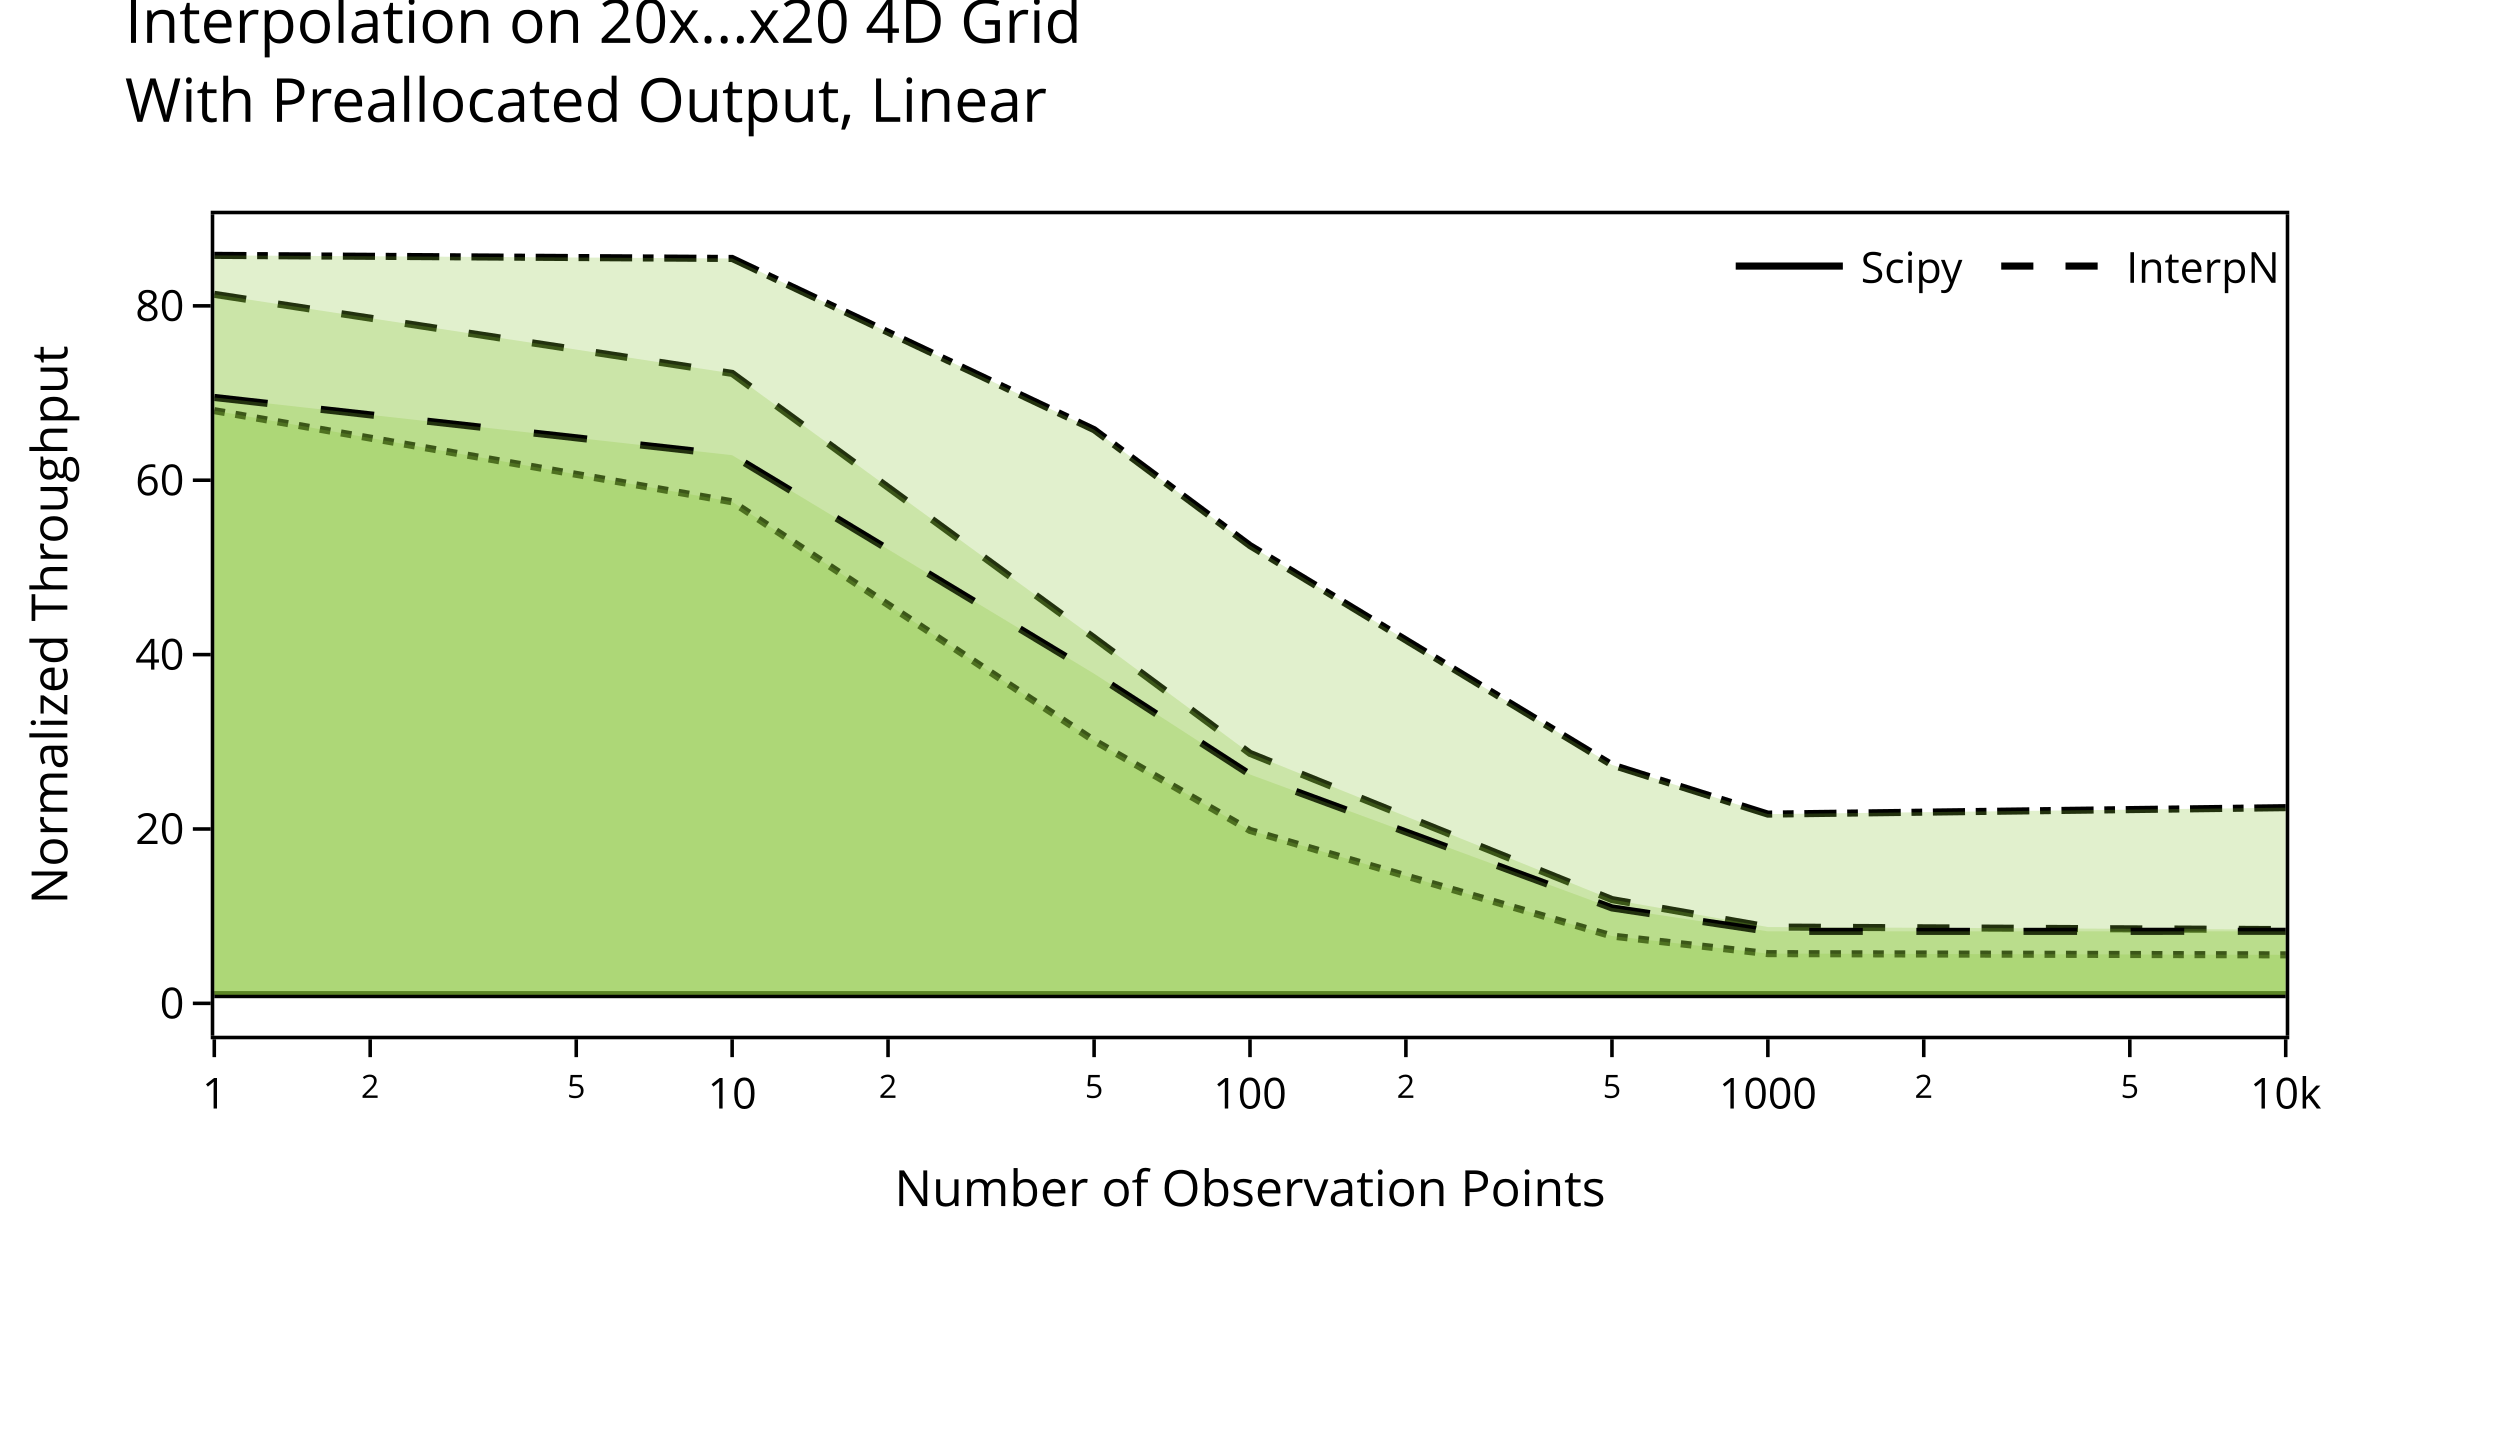
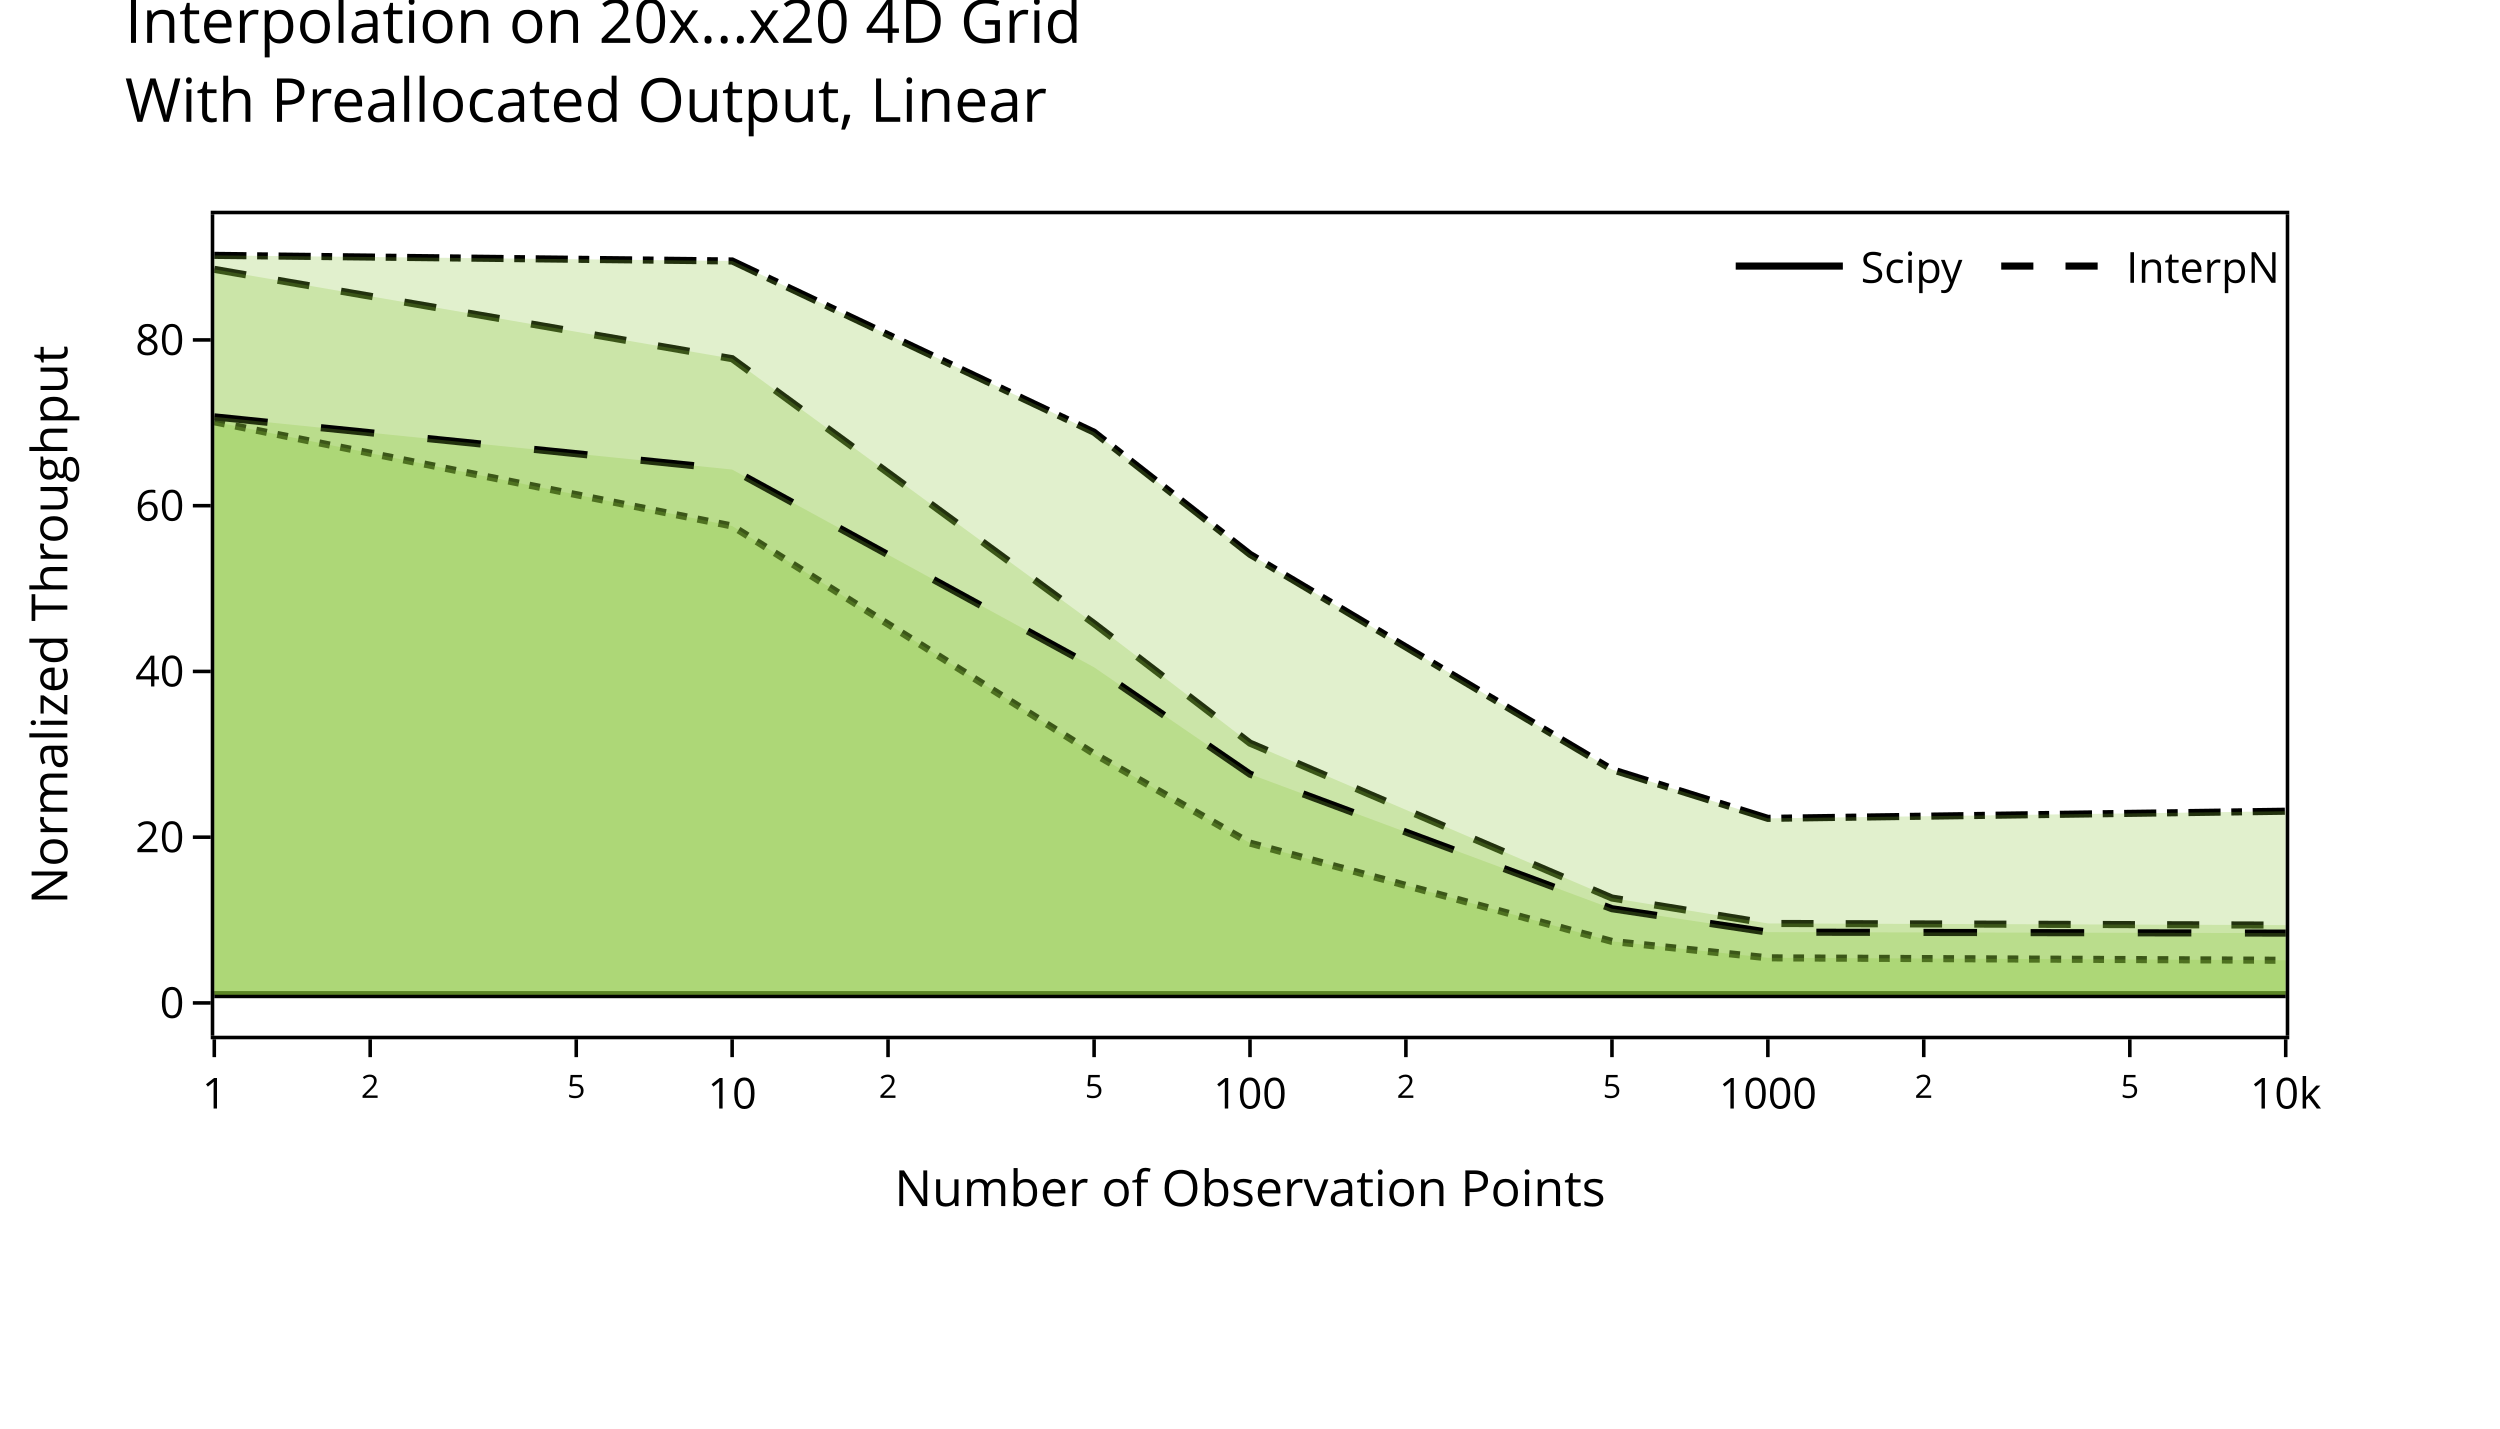
<svg xmlns="http://www.w3.org/2000/svg" class="main-svg" width="700" height="400" style="" viewBox="0 0 700 400">
  <rect x="0" y="0" width="700" height="400" style="fill: rgb(0, 0, 0); fill-opacity: 0;" />
-   <defs id="defs-bef855">
+   <defs id="defs-eb4628">
    <g class="clips">
-       <clipPath id="clipbef855xyplot" class="plotclip">
+       <clipPath id="clipeb4628xyplot" class="plotclip">
        <rect width="580" height="230" />
      </clipPath>
-       <clipPath class="axesclip" id="clipbef855x">
+       <clipPath class="axesclip" id="clipeb4628x">
        <rect x="60" y="0" width="580" height="400" />
      </clipPath>
-       <clipPath class="axesclip" id="clipbef855y">
+       <clipPath class="axesclip" id="clipeb4628y">
        <rect x="0" y="60" width="700" height="230" />
      </clipPath>
-       <clipPath class="axesclip" id="clipbef855xy">
+       <clipPath class="axesclip" id="clipeb4628xy">
        <rect x="60" y="60" width="580" height="230" />
      </clipPath>
    </g>
    <g class="gradients" />
    <g class="patterns" />
  </defs>
  <g class="bglayer">
    <rect class="bg" x="60" y="60" width="580" height="230" style="fill: rgb(0, 0, 0); fill-opacity: 0; stroke-width: 0;" />
  </g>
  <g class="layer-below">
    <g class="imagelayer" />
    <g class="shapelayer" />
  </g>
  <g class="cartesianlayer">
    <g class="subplot xy">
      <g class="layer-subplot">
        <g class="shapelayer" />
        <g class="imagelayer" />
      </g>
      <g class="minor-gridlayer">
        <g class="x" />
        <g class="y" />
      </g>
      <g class="gridlayer">
        <g class="x" />
        <g class="y" />
      </g>
      <g class="zerolinelayer" />
      <g class="layer-between">
        <g class="shapelayer" />
        <g class="imagelayer" />
      </g>
      <path class="xlines-below" />
      <path class="ylines-below" />
      <g class="overlines-below" />
      <g class="xaxislayer-below" />
      <g class="yaxislayer-below" />
      <g class="overaxes-below" />
      <g class="overplot">
-         <g class="xy" transform="translate(60,60)" clip-path="url(#clipbef855xyplot)">
+         <g class="xy" transform="translate(60,60)" clip-path="url(#clipeb4628xyplot)">
          <g class="scatterlayer mlayer">
-             <g class="trace scatter trace6977dd" style="stroke-miterlimit: 2; opacity: 1;">
+             <g class="trace scatter trace35195b" style="stroke-miterlimit: 2; opacity: 1;">
              <g class="fills" />
              <g class="errorbars" />
              <g class="lines">
                <path class="js-line" d="M0,218.5L580,218.5" style="vector-effect: none; fill: none; stroke: rgb(0, 0, 0); stroke-opacity: 1; stroke-width: 2px; opacity: 1;" />
              </g>
              <g class="points" />
              <g class="text" />
            </g>
-             <g class="trace scatter trace80267c" style="stroke-miterlimit: 2; opacity: 1;">
-               <g class="fills" />
-               <g class="errorbars" />
-               <g class="lines">
-                 <path class="js-line" d="M0,22.42L145,44.55L246.35,118.61L290,150.95L391.35,191.88L435,199.57L580,200.29" style="vector-effect: none; fill: none; stroke: rgb(0, 0, 0); stroke-opacity: 1; stroke-dasharray: 9px, 9px; stroke-width: 2px; opacity: 1;" />
-               </g>
-               <g class="points" />
-               <g class="text" />
-             </g>
-             <g class="trace scatter trace632a4f" style="stroke-miterlimit: 2; opacity: 1;">
+             <g class="trace scatter trace6c5bf0" style="stroke-miterlimit: 2; opacity: 1;">
+               <g class="fills" />
+               <g class="errorbars" />
+               <g class="lines">
+                 <path class="js-line" d="M0,15.42L145,40.43L246.35,114.61L290,148.08L391.35,191.45L435,198.56L580,199.03" style="vector-effect: none; fill: none; stroke: rgb(0, 0, 0); stroke-opacity: 1; stroke-dasharray: 9px, 9px; stroke-width: 2px; opacity: 1;" />
+               </g>
+               <g class="points" />
+               <g class="text" />
+             </g>
+             <g class="trace scatter trace8d419b" style="stroke-miterlimit: 2; opacity: 1;">
              <g class="fills">
                <g>
-                   <path class="js-fill" d="M0,22.42L145,44.55L246.35,118.61L290,150.95L391.35,191.88L435,199.57L580,200.29L580,218.5L435,218.5L0,218.5Z" style="fill: rgb(139, 196, 59); fill-opacity: 0.25; stroke-width: 0;" />
+                   <path class="js-fill" d="M0,15.42L145,40.43L246.35,114.61L290,148.08L391.35,191.45L435,198.56L580,199.03L580,218.5L435,218.5L0,218.5Z" style="fill: rgb(139, 196, 59); fill-opacity: 0.25; stroke-width: 0;" />
                </g>
              </g>
              <g class="errorbars" />
              <g class="lines">
-                 <path class="js-line" d="M0,22.42L145,44.55L246.35,118.61L290,150.95L391.35,191.88L435,199.57L580,200.29L580,218.5L435,218.5L0,218.5" style="vector-effect: none; fill: none; stroke: rgb(0, 204, 150); stroke-opacity: 1; stroke-width: 0px; opacity: 1;" />
-               </g>
-               <g class="points" />
-               <g class="text" />
-             </g>
-             <g class="trace scatter traceec552b" style="stroke-miterlimit: 2; opacity: 1;">
-               <g class="fills" />
-               <g class="errorbars" />
-               <g class="lines">
-                 <path class="js-line" d="M0,54.98L145,80.5L246.35,147.37L290,172.52L391.35,202.09L435,207.01L580,207.36" style="vector-effect: none; fill: none; stroke: rgb(0, 0, 0); stroke-opacity: 1; stroke-dasharray: 3px, 3px; stroke-width: 2px; opacity: 1;" />
-               </g>
-               <g class="points" />
-               <g class="text" />
-             </g>
-             <g class="trace scatter tracede5726" style="stroke-miterlimit: 2; opacity: 1;">
+                 <path class="js-line" d="M0,15.42L145,40.43L246.35,114.61L290,148.08L391.35,191.45L435,198.56L580,199.03L580,218.5L435,218.5L0,218.5" style="vector-effect: none; fill: none; stroke: rgb(0, 204, 150); stroke-opacity: 1; stroke-width: 0px; opacity: 1;" />
+               </g>
+               <g class="points" />
+               <g class="text" />
+             </g>
+             <g class="trace scatter tracefaf634" style="stroke-miterlimit: 2; opacity: 1;">
+               <g class="fills" />
+               <g class="errorbars" />
+               <g class="lines">
+                 <path class="js-line" d="M0,58.1L145,87.29L246.35,151.06L290,176.07L391.35,203.59L435,208.19L580,208.88" style="vector-effect: none; fill: none; stroke: rgb(0, 0, 0); stroke-opacity: 1; stroke-dasharray: 3px, 3px; stroke-width: 2px; opacity: 1;" />
+               </g>
+               <g class="points" />
+               <g class="text" />
+             </g>
+             <g class="trace scatter trace669b24" style="stroke-miterlimit: 2; opacity: 1;">
              <g class="fills">
                <g>
-                   <path class="js-fill" d="M0,54.98L145,80.5L246.35,147.37L290,172.52L391.35,202.09L435,207.01L580,207.36L580,218.5L435,218.5L0,218.5Z" style="fill: rgb(139, 196, 59); fill-opacity: 0.25; stroke-width: 0;" />
+                   <path class="js-fill" d="M0,58.1L145,87.29L246.35,151.06L290,176.07L391.35,203.59L435,208.19L580,208.88L580,218.5L435,218.5L0,218.5Z" style="fill: rgb(139, 196, 59); fill-opacity: 0.25; stroke-width: 0;" />
                </g>
              </g>
              <g class="errorbars" />
              <g class="lines">
-                 <path class="js-line" d="M0,54.98L145,80.5L246.35,147.37L290,172.52L391.35,202.09L435,207.01L580,207.36L580,218.5L435,218.5L0,218.5" style="vector-effect: none; fill: none; stroke: rgb(255, 161, 90); stroke-opacity: 1; stroke-width: 0px; opacity: 1;" />
-               </g>
-               <g class="points" />
-               <g class="text" />
-             </g>
-             <g class="trace scatter trace567fc9" style="stroke-miterlimit: 2; opacity: 1;">
-               <g class="fills" />
-               <g class="errorbars" />
-               <g class="lines">
-                 <path class="js-line" d="M0,11.5L145,12.37L246.35,60.31L290,92.76L391.35,154.17L435,167.95L580,166.14" style="vector-effect: none; fill: none; stroke: rgb(0, 0, 0); stroke-opacity: 1; stroke-dasharray: 9px, 3px, 3px, 3px; stroke-width: 2px; opacity: 1;" />
-               </g>
-               <g class="points" />
-               <g class="text" />
-             </g>
-             <g class="trace scatter traced8f78a" style="stroke-miterlimit: 2; opacity: 1;">
+                 <path class="js-line" d="M0,58.1L145,87.29L246.35,151.06L290,176.07L391.35,203.59L435,208.19L580,208.88L580,218.5L435,218.5L0,218.5" style="vector-effect: none; fill: none; stroke: rgb(255, 161, 90); stroke-opacity: 1; stroke-width: 0px; opacity: 1;" />
+               </g>
+               <g class="points" />
+               <g class="text" />
+             </g>
+             <g class="trace scatter trace85fe48" style="stroke-miterlimit: 2; opacity: 1;">
+               <g class="fills" />
+               <g class="errorbars" />
+               <g class="lines">
+                 <path class="js-line" d="M0,11.5L145,13.07L246.35,61.03L290,95.21L391.35,155.48L435,169.14L580,167.14" style="vector-effect: none; fill: none; stroke: rgb(0, 0, 0); stroke-opacity: 1; stroke-dasharray: 9px, 3px, 3px, 3px; stroke-width: 2px; opacity: 1;" />
+               </g>
+               <g class="points" />
+               <g class="text" />
+             </g>
+             <g class="trace scatter trace8f6ee3" style="stroke-miterlimit: 2; opacity: 1;">
              <g class="fills">
                <g>
-                   <path class="js-fill" d="M0,11.5L145,12.37L246.35,60.31L290,92.76L391.35,154.17L435,167.95L580,166.14L580,218.5L435,218.5L0,218.5Z" style="fill: rgb(139, 196, 59); fill-opacity: 0.25; stroke-width: 0;" />
+                   <path class="js-fill" d="M0,11.5L145,13.07L246.35,61.03L290,95.21L391.35,155.48L435,169.14L580,167.14L580,218.5L435,218.5L0,218.5Z" style="fill: rgb(139, 196, 59); fill-opacity: 0.25; stroke-width: 0;" />
                </g>
              </g>
              <g class="errorbars" />
              <g class="lines">
-                 <path class="js-line" d="M0,11.5L145,12.37L246.35,60.31L290,92.76L391.35,154.17L435,167.95L580,166.14L580,218.5L435,218.5L0,218.5" style="vector-effect: none; fill: none; stroke: rgb(255, 102, 146); stroke-opacity: 1; stroke-width: 0px; opacity: 1;" />
-               </g>
-               <g class="points" />
-               <g class="text" />
-             </g>
-             <g class="trace scatter trace068f64" style="stroke-miterlimit: 2; opacity: 1;">
-               <g class="fills" />
-               <g class="errorbars" />
-               <g class="lines">
-                 <path class="js-line" d="M0,51.29L145,67.46L246.35,128.64L290,156.86L391.35,194.22L435,200.78L580,200.77" style="vector-effect: none; fill: none; stroke: rgb(0, 0, 0); stroke-opacity: 1; stroke-dasharray: 15px, 15px; stroke-width: 2px; opacity: 1;" />
-               </g>
-               <g class="points" />
-               <g class="text" />
-             </g>
-             <g class="trace scatter tracee5e544" style="stroke-miterlimit: 2; opacity: 1;">
+                 <path class="js-line" d="M0,11.5L145,13.07L246.35,61.03L290,95.21L391.35,155.48L435,169.14L580,167.14L580,218.5L435,218.5L0,218.5" style="vector-effect: none; fill: none; stroke: rgb(255, 102, 146); stroke-opacity: 1; stroke-width: 0px; opacity: 1;" />
+               </g>
+               <g class="points" />
+               <g class="text" />
+             </g>
+             <g class="trace scatter trace0eb51c" style="stroke-miterlimit: 2; opacity: 1;">
+               <g class="fills" />
+               <g class="errorbars" />
+               <g class="lines">
+                 <path class="js-line" d="M0,56.72L145,71.48L246.35,126.86L290,156.77L391.35,194.44L435,201L580,201.27" style="vector-effect: none; fill: none; stroke: rgb(0, 0, 0); stroke-opacity: 1; stroke-dasharray: 15px, 15px; stroke-width: 2px; opacity: 1;" />
+               </g>
+               <g class="points" />
+               <g class="text" />
+             </g>
+             <g class="trace scatter trace344685" style="stroke-miterlimit: 2; opacity: 1;">
              <g class="fills">
                <g>
-                   <path class="js-fill" d="M0,51.29L145,67.46L246.35,128.64L290,156.86L391.35,194.22L435,200.78L580,200.77L580,218.5L435,218.5L0,218.5Z" style="fill: rgb(139, 196, 59); fill-opacity: 0.25; stroke-width: 0;" />
+                   <path class="js-fill" d="M0,56.72L145,71.48L246.35,126.86L290,156.77L391.35,194.44L435,201L580,201.27L580,218.5L435,218.5L0,218.5Z" style="fill: rgb(139, 196, 59); fill-opacity: 0.25; stroke-width: 0;" />
                </g>
              </g>
              <g class="errorbars" />
              <g class="lines">
-                 <path class="js-line" d="M0,51.29L145,67.46L246.35,128.64L290,156.86L391.35,194.22L435,200.78L580,200.77L580,218.5L435,218.5L0,218.5" style="vector-effect: none; fill: none; stroke: rgb(255, 151, 255); stroke-opacity: 1; stroke-width: 0px; opacity: 1;" />
+                 <path class="js-line" d="M0,56.72L145,71.48L246.35,126.86L290,156.77L391.35,194.44L435,201L580,201.27L580,218.5L435,218.5L0,218.5" style="vector-effect: none; fill: none; stroke: rgb(255, 151, 255); stroke-opacity: 1; stroke-width: 0px; opacity: 1;" />
              </g>
              <g class="points" />
              <g class="text" />
            </g>
          </g>
        </g>
      </g>
      <path class="xlines-above crisp" d="M59,290.5H641M59,59.5H641" style="fill: none; stroke-width: 1px; stroke: rgb(0, 0, 0); stroke-opacity: 1;" />
      <path class="ylines-above crisp" d="M59.5,60V290M640.5,60V290" style="fill: none; stroke-width: 1px; stroke: rgb(0, 0, 0); stroke-opacity: 1;" />
      <g class="overlines-above" />
      <g class="xaxislayer-above">
        <path class="xtick ticks crisp" d="M0,291v5" transform="translate(60,0)" style="stroke: rgb(0, 0, 0); stroke-opacity: 1; stroke-width: 1px;" />
        <path class="xtick ticks crisp" d="M0,291v5" transform="translate(103.65,0)" style="stroke: rgb(0, 0, 0); stroke-opacity: 1; stroke-width: 1px;" />
        <path class="xtick ticks crisp" d="M0,291v5" transform="translate(161.35,0)" style="stroke: rgb(0, 0, 0); stroke-opacity: 1; stroke-width: 1px;" />
        <path class="xtick ticks crisp" d="M0,291v5" transform="translate(205,0)" style="stroke: rgb(0, 0, 0); stroke-opacity: 1; stroke-width: 1px;" />
        <path class="xtick ticks crisp" d="M0,291v5" transform="translate(248.65,0)" style="stroke: rgb(0, 0, 0); stroke-opacity: 1; stroke-width: 1px;" />
        <path class="xtick ticks crisp" d="M0,291v5" transform="translate(306.35,0)" style="stroke: rgb(0, 0, 0); stroke-opacity: 1; stroke-width: 1px;" />
        <path class="xtick ticks crisp" d="M0,291v5" transform="translate(350,0)" style="stroke: rgb(0, 0, 0); stroke-opacity: 1; stroke-width: 1px;" />
        <path class="xtick ticks crisp" d="M0,291v5" transform="translate(393.65,0)" style="stroke: rgb(0, 0, 0); stroke-opacity: 1; stroke-width: 1px;" />
        <path class="xtick ticks crisp" d="M0,291v5" transform="translate(451.35,0)" style="stroke: rgb(0, 0, 0); stroke-opacity: 1; stroke-width: 1px;" />
        <path class="xtick ticks crisp" d="M0,291v5" transform="translate(495,0)" style="stroke: rgb(0, 0, 0); stroke-opacity: 1; stroke-width: 1px;" />
        <path class="xtick ticks crisp" d="M0,291v5" transform="translate(538.65,0)" style="stroke: rgb(0, 0, 0); stroke-opacity: 1; stroke-width: 1px;" />
        <path class="xtick ticks crisp" d="M0,291v5" transform="translate(596.35,0)" style="stroke: rgb(0, 0, 0); stroke-opacity: 1; stroke-width: 1px;" />
        <path class="xtick ticks crisp" d="M0,291v5" transform="translate(640,0)" style="stroke: rgb(0, 0, 0); stroke-opacity: 1; stroke-width: 1px;" />
        <g class="xtick">
          <text text-anchor="middle" x="0" y="310.4" transform="translate(60,0)" style="font-family: 'Open Sans', verdana, arial, sans-serif; font-size: 12px; fill: rgb(0, 0, 0); fill-opacity: 1; white-space: pre; opacity: 1;">1</text>
        </g>
        <g class="xtick">
          <text text-anchor="middle" x="0" y="307.4" style="font-family: 'Open Sans', verdana, arial, sans-serif; font-size: 9px; fill: rgb(0, 0, 0); fill-opacity: 1; white-space: pre; opacity: 1;" transform="translate(103.65,0)">2</text>
        </g>
        <g class="xtick">
          <text text-anchor="middle" x="0" y="307.4" style="font-family: 'Open Sans', verdana, arial, sans-serif; font-size: 9px; fill: rgb(0, 0, 0); fill-opacity: 1; white-space: pre; opacity: 1;" transform="translate(161.35,0)">5</text>
        </g>
        <g class="xtick">
          <text text-anchor="middle" x="0" y="310.4" style="font-family: 'Open Sans', verdana, arial, sans-serif; font-size: 12px; fill: rgb(0, 0, 0); fill-opacity: 1; white-space: pre; opacity: 1;" transform="translate(205,0)">10</text>
        </g>
        <g class="xtick">
          <text text-anchor="middle" x="0" y="307.4" style="font-family: 'Open Sans', verdana, arial, sans-serif; font-size: 9px; fill: rgb(0, 0, 0); fill-opacity: 1; white-space: pre; opacity: 1;" transform="translate(248.65,0)">2</text>
        </g>
        <g class="xtick">
          <text text-anchor="middle" x="0" y="307.4" style="font-family: 'Open Sans', verdana, arial, sans-serif; font-size: 9px; fill: rgb(0, 0, 0); fill-opacity: 1; white-space: pre; opacity: 1;" transform="translate(306.35,0)">5</text>
        </g>
        <g class="xtick">
          <text text-anchor="middle" x="0" y="310.4" style="font-family: 'Open Sans', verdana, arial, sans-serif; font-size: 12px; fill: rgb(0, 0, 0); fill-opacity: 1; white-space: pre; opacity: 1;" transform="translate(350,0)">100</text>
        </g>
        <g class="xtick">
          <text text-anchor="middle" x="0" y="307.4" style="font-family: 'Open Sans', verdana, arial, sans-serif; font-size: 9px; fill: rgb(0, 0, 0); fill-opacity: 1; white-space: pre; opacity: 1;" transform="translate(393.65,0)">2</text>
        </g>
        <g class="xtick">
          <text text-anchor="middle" x="0" y="307.4" style="font-family: 'Open Sans', verdana, arial, sans-serif; font-size: 9px; fill: rgb(0, 0, 0); fill-opacity: 1; white-space: pre; opacity: 1;" transform="translate(451.35,0)">5</text>
        </g>
        <g class="xtick">
          <text text-anchor="middle" x="0" y="310.4" style="font-family: 'Open Sans', verdana, arial, sans-serif; font-size: 12px; fill: rgb(0, 0, 0); fill-opacity: 1; white-space: pre; opacity: 1;" transform="translate(495,0)">1000</text>
        </g>
        <g class="xtick">
          <text text-anchor="middle" x="0" y="307.4" style="font-family: 'Open Sans', verdana, arial, sans-serif; font-size: 9px; fill: rgb(0, 0, 0); fill-opacity: 1; white-space: pre; opacity: 1;" transform="translate(538.65,0)">2</text>
        </g>
        <g class="xtick">
          <text text-anchor="middle" x="0" y="307.4" style="font-family: 'Open Sans', verdana, arial, sans-serif; font-size: 9px; fill: rgb(0, 0, 0); fill-opacity: 1; white-space: pre; opacity: 1;" transform="translate(596.35,0)">5</text>
        </g>
        <g class="xtick">
          <text text-anchor="middle" x="0" y="310.4" style="font-family: 'Open Sans', verdana, arial, sans-serif; font-size: 12px; fill: rgb(0, 0, 0); fill-opacity: 1; white-space: pre; opacity: 1;" transform="translate(640,0)">10k</text>
        </g>
      </g>
      <g class="yaxislayer-above">
-         <path class="ytick ticks crisp" d="M59,0h-5" transform="translate(0,280.94)" style="stroke: rgb(0, 0, 0); stroke-opacity: 1; stroke-width: 1px;" />
-         <path class="ytick ticks crisp" d="M59,0h-5" transform="translate(0,232.12)" style="stroke: rgb(0, 0, 0); stroke-opacity: 1; stroke-width: 1px;" />
-         <path class="ytick ticks crisp" d="M59,0h-5" transform="translate(0,183.29)" style="stroke: rgb(0, 0, 0); stroke-opacity: 1; stroke-width: 1px;" />
-         <path class="ytick ticks crisp" d="M59,0h-5" transform="translate(0,134.46)" style="stroke: rgb(0, 0, 0); stroke-opacity: 1; stroke-width: 1px;" />
-         <path class="ytick ticks crisp" d="M59,0h-5" transform="translate(0,85.64)" style="stroke: rgb(0, 0, 0); stroke-opacity: 1; stroke-width: 1px;" />
-         <g class="ytick">
-           <text text-anchor="end" x="51.6" y="4.2" transform="translate(0,280.94)" style="font-family: 'Open Sans', verdana, arial, sans-serif; font-size: 12px; fill: rgb(0, 0, 0); fill-opacity: 1; white-space: pre; opacity: 1;">0</text>
-         </g>
-         <g class="ytick">
-           <text text-anchor="end" x="51.6" y="4.2" style="font-family: 'Open Sans', verdana, arial, sans-serif; font-size: 12px; fill: rgb(0, 0, 0); fill-opacity: 1; white-space: pre; opacity: 1;" transform="translate(0,232.12)">20</text>
-         </g>
-         <g class="ytick">
-           <text text-anchor="end" x="51.6" y="4.2" style="font-family: 'Open Sans', verdana, arial, sans-serif; font-size: 12px; fill: rgb(0, 0, 0); fill-opacity: 1; white-space: pre; opacity: 1;" transform="translate(0,183.29)">40</text>
-         </g>
-         <g class="ytick">
-           <text text-anchor="end" x="51.6" y="4.2" style="font-family: 'Open Sans', verdana, arial, sans-serif; font-size: 12px; fill: rgb(0, 0, 0); fill-opacity: 1; white-space: pre; opacity: 1;" transform="translate(0,134.46)">60</text>
-         </g>
-         <g class="ytick">
-           <text text-anchor="end" x="51.6" y="4.2" style="font-family: 'Open Sans', verdana, arial, sans-serif; font-size: 12px; fill: rgb(0, 0, 0); fill-opacity: 1; white-space: pre; opacity: 1;" transform="translate(0,85.64)">80</text>
+         <path class="ytick ticks crisp" d="M59,0h-5" transform="translate(0,280.82)" style="stroke: rgb(0, 0, 0); stroke-opacity: 1; stroke-width: 1px;" />
+         <path class="ytick ticks crisp" d="M59,0h-5" transform="translate(0,234.41)" style="stroke: rgb(0, 0, 0); stroke-opacity: 1; stroke-width: 1px;" />
+         <path class="ytick ticks crisp" d="M59,0h-5" transform="translate(0,188)" style="stroke: rgb(0, 0, 0); stroke-opacity: 1; stroke-width: 1px;" />
+         <path class="ytick ticks crisp" d="M59,0h-5" transform="translate(0,141.59)" style="stroke: rgb(0, 0, 0); stroke-opacity: 1; stroke-width: 1px;" />
+         <path class="ytick ticks crisp" d="M59,0h-5" transform="translate(0,95.18)" style="stroke: rgb(0, 0, 0); stroke-opacity: 1; stroke-width: 1px;" />
+         <g class="ytick">
+           <text text-anchor="end" x="51.6" y="4.2" transform="translate(0,280.82)" style="font-family: 'Open Sans', verdana, arial, sans-serif; font-size: 12px; fill: rgb(0, 0, 0); fill-opacity: 1; white-space: pre; opacity: 1;">0</text>
+         </g>
+         <g class="ytick">
+           <text text-anchor="end" x="51.6" y="4.2" style="font-family: 'Open Sans', verdana, arial, sans-serif; font-size: 12px; fill: rgb(0, 0, 0); fill-opacity: 1; white-space: pre; opacity: 1;" transform="translate(0,234.41)">20</text>
+         </g>
+         <g class="ytick">
+           <text text-anchor="end" x="51.6" y="4.2" style="font-family: 'Open Sans', verdana, arial, sans-serif; font-size: 12px; fill: rgb(0, 0, 0); fill-opacity: 1; white-space: pre; opacity: 1;" transform="translate(0,188)">40</text>
+         </g>
+         <g class="ytick">
+           <text text-anchor="end" x="51.6" y="4.2" style="font-family: 'Open Sans', verdana, arial, sans-serif; font-size: 12px; fill: rgb(0, 0, 0); fill-opacity: 1; white-space: pre; opacity: 1;" transform="translate(0,141.59)">60</text>
+         </g>
+         <g class="ytick">
+           <text text-anchor="end" x="51.6" y="4.2" style="font-family: 'Open Sans', verdana, arial, sans-serif; font-size: 12px; fill: rgb(0, 0, 0); fill-opacity: 1; white-space: pre; opacity: 1;" transform="translate(0,95.18)">80</text>
        </g>
      </g>
      <g class="overaxes-above" />
    </g>
  </g>
  <g class="polarlayer" />
  <g class="smithlayer" />
  <g class="ternarylayer" />
  <g class="geolayer" />
  <g class="funnelarealayer" />
  <g class="pielayer" />
  <g class="iciclelayer" />
  <g class="treemaplayer" />
  <g class="sunburstlayer" />
  <g class="glimages" />
-   <defs id="topdefs-bef855">
+   <defs id="topdefs-eb4628">
    <g class="clips" />
-     <clipPath id="legendbef855">
+     <clipPath id="legendeb4628">
      <rect width="159" height="29" x="0" y="0" />
    </clipPath>
  </defs>
  <g class="layer-above">
    <g class="imagelayer" />
    <g class="shapelayer" />
  </g>
  <g class="infolayer">
    <g class="legend" pointer-events="all" transform="translate(481,60)">
      <rect class="bg" shape-rendering="crispEdges" width="159" height="29" x="0" y="0" style="stroke: rgb(68, 68, 68); stroke-opacity: 1; fill: rgb(0, 0, 0); fill-opacity: 0; stroke-width: 0px;" />
-       <g class="scrollbox" transform="" clip-path="url(#legendbef855)">
+       <g class="scrollbox" transform="" clip-path="url(#legendeb4628)">
        <g class="groups">
          <g class="traces" transform="translate(0,14.5)" style="opacity: 1;">
            <text class="legendtext" text-anchor="start" x="40" y="4.68" style="font-family: 'Open Sans', verdana, arial, sans-serif; font-size: 12px; fill: rgb(0, 0, 0); fill-opacity: 1; white-space: pre;">Scipy</text>
            <g class="layers" style="opacity: 1;">
              <g class="legendfill" />
              <g class="legendlines">
                <path class="js-line" d="M5,0h30" style="fill: none; stroke: rgb(0, 0, 0); stroke-opacity: 1; stroke-width: 2px;" />
              </g>
              <g class="legendsymbols">
                <g class="legendpoints" />
              </g>
            </g>
            <rect class="legendtoggle" x="0" y="-9.5" width="71.844" height="19" style="fill: rgb(0, 0, 0); fill-opacity: 0;" />
          </g>
          <g class="traces" transform="translate(74.34375,14.5)" style="opacity: 1;">
            <text class="legendtext" text-anchor="start" x="40" y="4.68" style="font-family: 'Open Sans', verdana, arial, sans-serif; font-size: 12px; fill: rgb(0, 0, 0); fill-opacity: 1; white-space: pre;">InterpN</text>
            <g class="layers" style="opacity: 1;">
              <g class="legendfill" />
              <g class="legendlines">
                <path class="js-line" d="M5,0h30" style="fill: none; stroke: rgb(0, 0, 0); stroke-opacity: 1; stroke-dasharray: 9px, 9px; stroke-width: 2px;" />
              </g>
              <g class="legendsymbols">
                <g class="legendpoints" />
              </g>
            </g>
            <rect class="legendtoggle" x="0" y="-9.5" width="81.859" height="19" style="fill: rgb(0, 0, 0); fill-opacity: 0;" />
          </g>
        </g>
      </g>
      <rect class="scrollbar" rx="20" ry="3" width="0" height="0" x="0" y="0" style="fill: rgb(128, 139, 164); fill-opacity: 1;" />
    </g>
    <g class="g-gtitle">
      <text class="gtitle" x="35" y="12" text-anchor="start" dy="0.7em" style="opacity: 1; font-family: 'Open Sans', verdana, arial, sans-serif; font-size: 17px; fill: rgb(0, 0, 0); fill-opacity: 1; white-space: pre;">
        <tspan class="line" dy="0em" x="35" y="12">Interpolation on 20x...x20 4D Grid</tspan>
        <tspan class="line" dy="1.3em" x="35" y="12">With Preallocated Output, Linear</tspan>
      </text>
    </g>
    <g class="g-xtitle">
      <text class="xtitle" x="350" y="337.706" text-anchor="middle" style="opacity: 1; font-family: 'Open Sans', verdana, arial, sans-serif; font-size: 14px; fill: rgb(0, 0, 0); fill-opacity: 1; white-space: pre;">Number of Observation Points</text>
    </g>
    <g class="g-ytitle">
      <text class="ytitle" transform="rotate(-90,18.85,175)" x="18.85" y="175" text-anchor="middle" style="opacity: 1; font-family: 'Open Sans', verdana, arial, sans-serif; font-size: 14px; fill: rgb(0, 0, 0); fill-opacity: 1; white-space: pre;">Normalized Throughput</text>
    </g>
  </g>
</svg>
